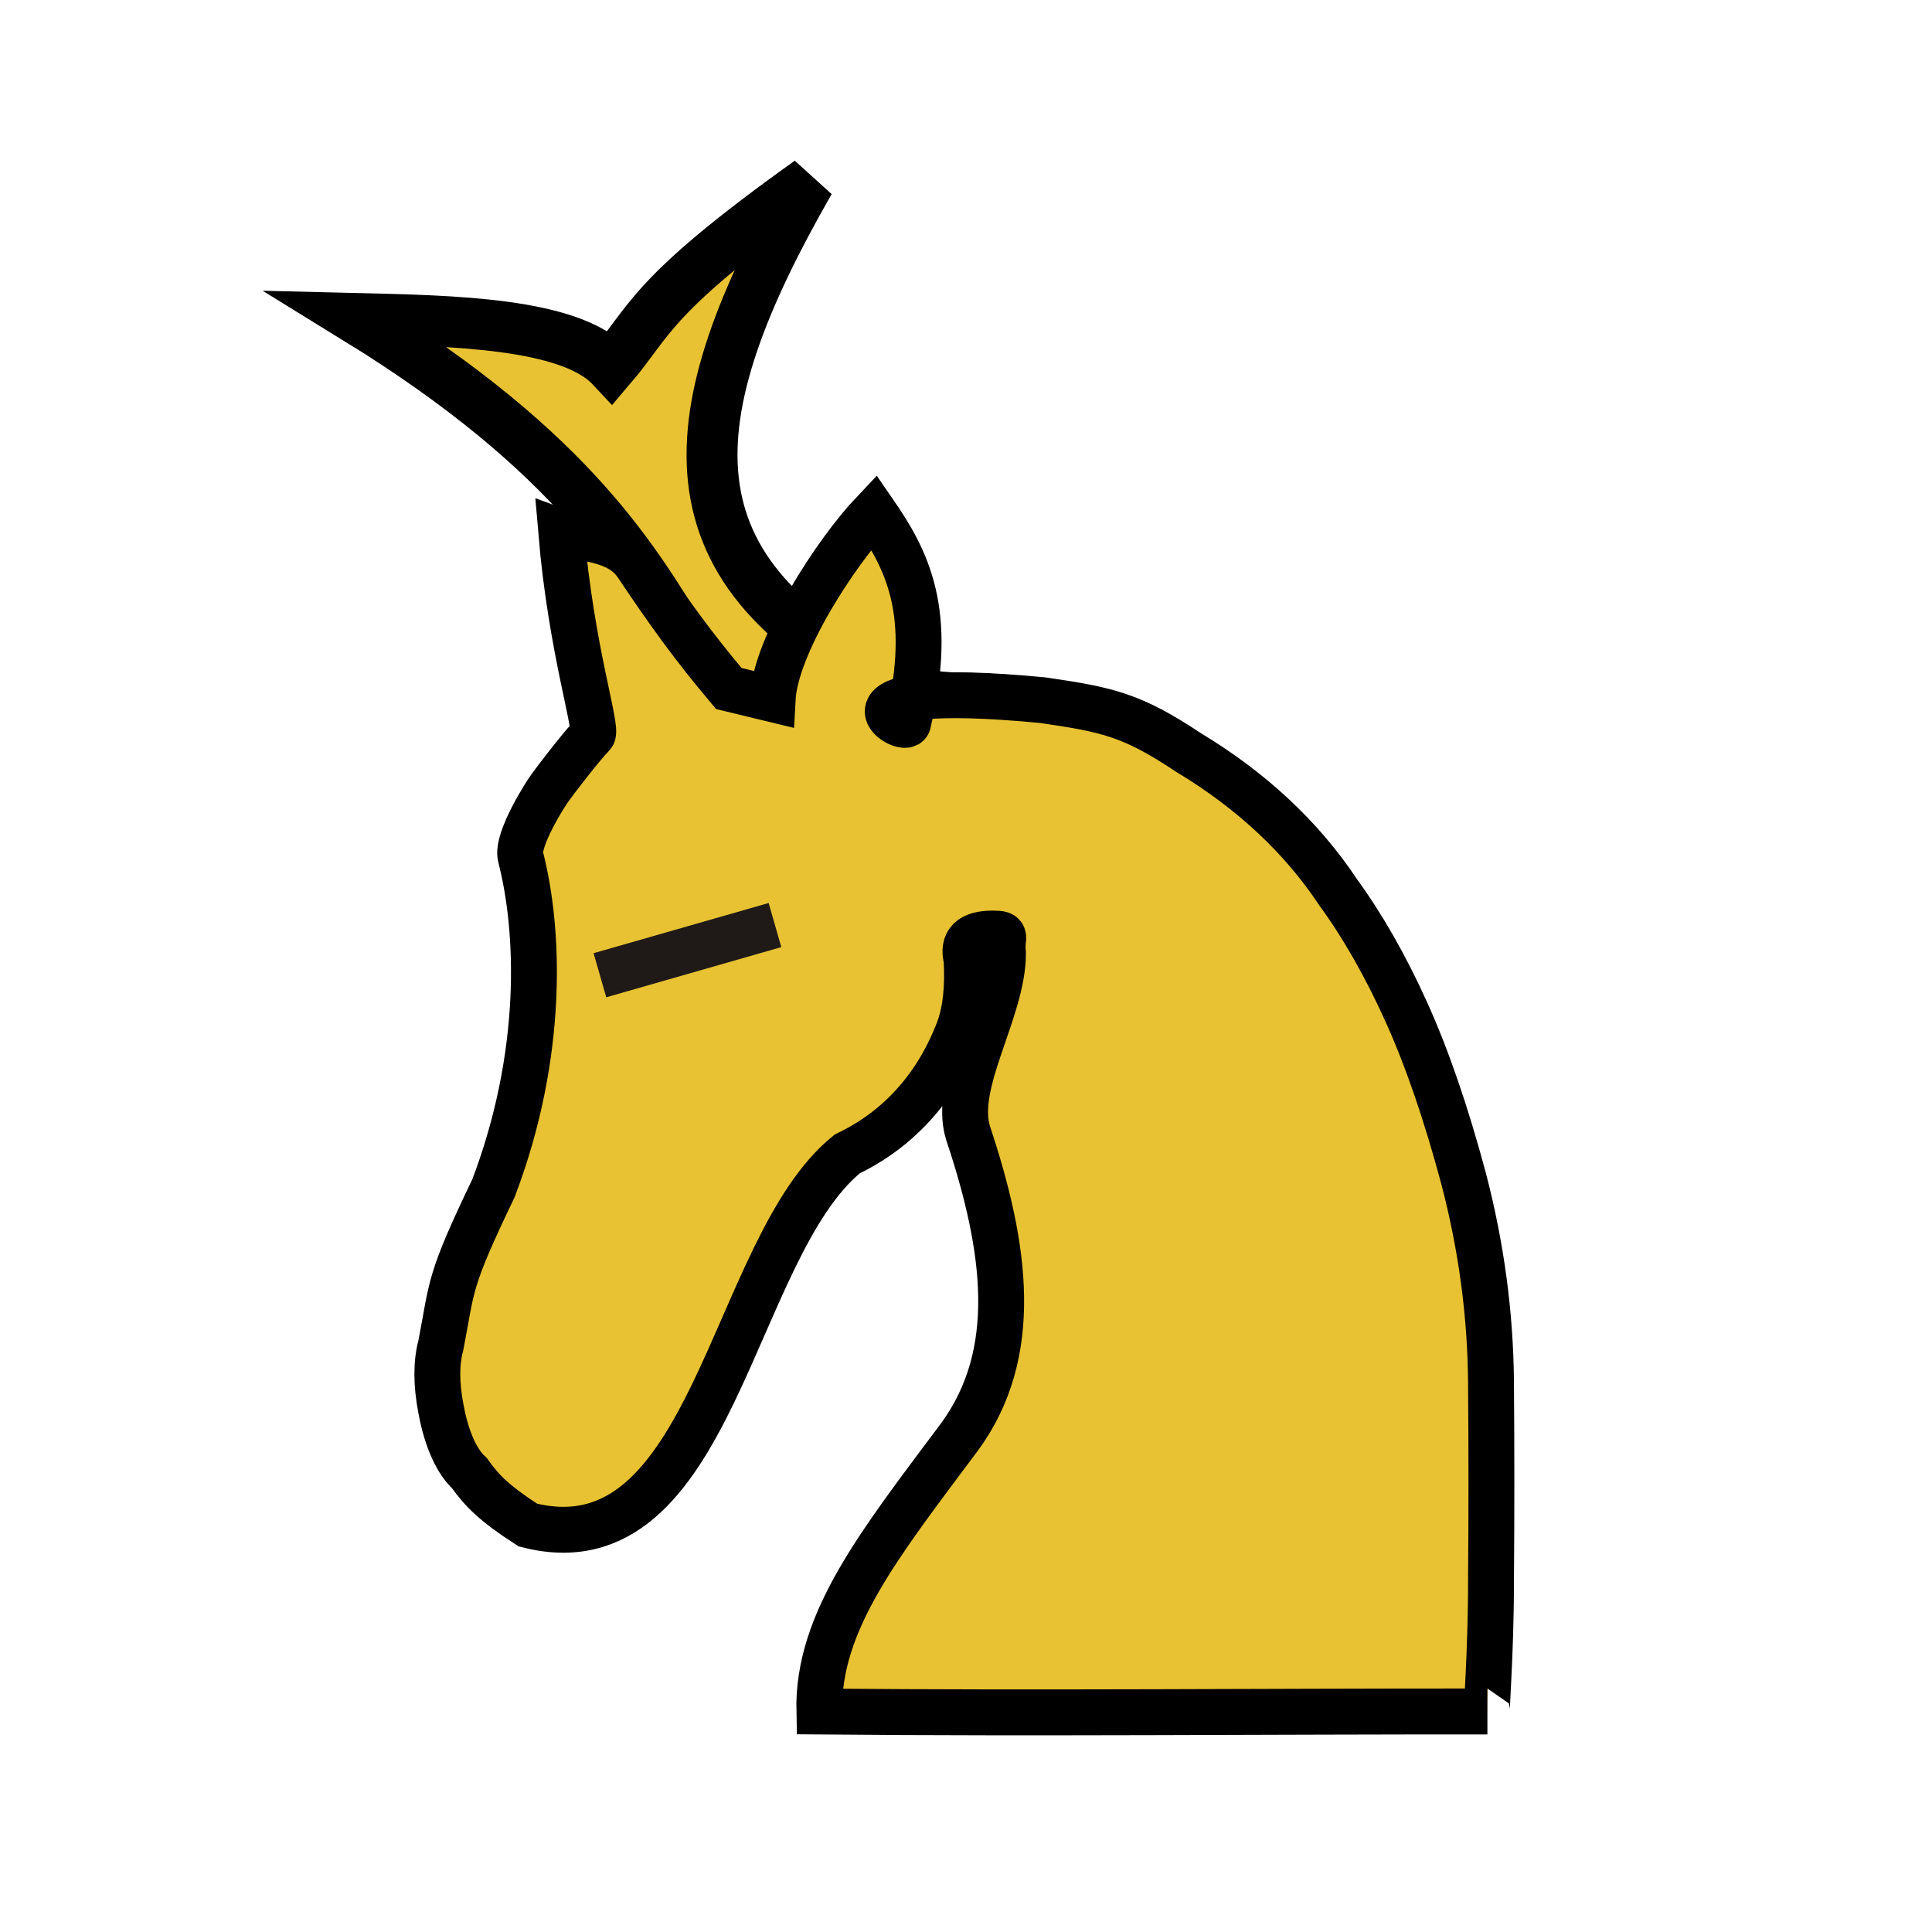
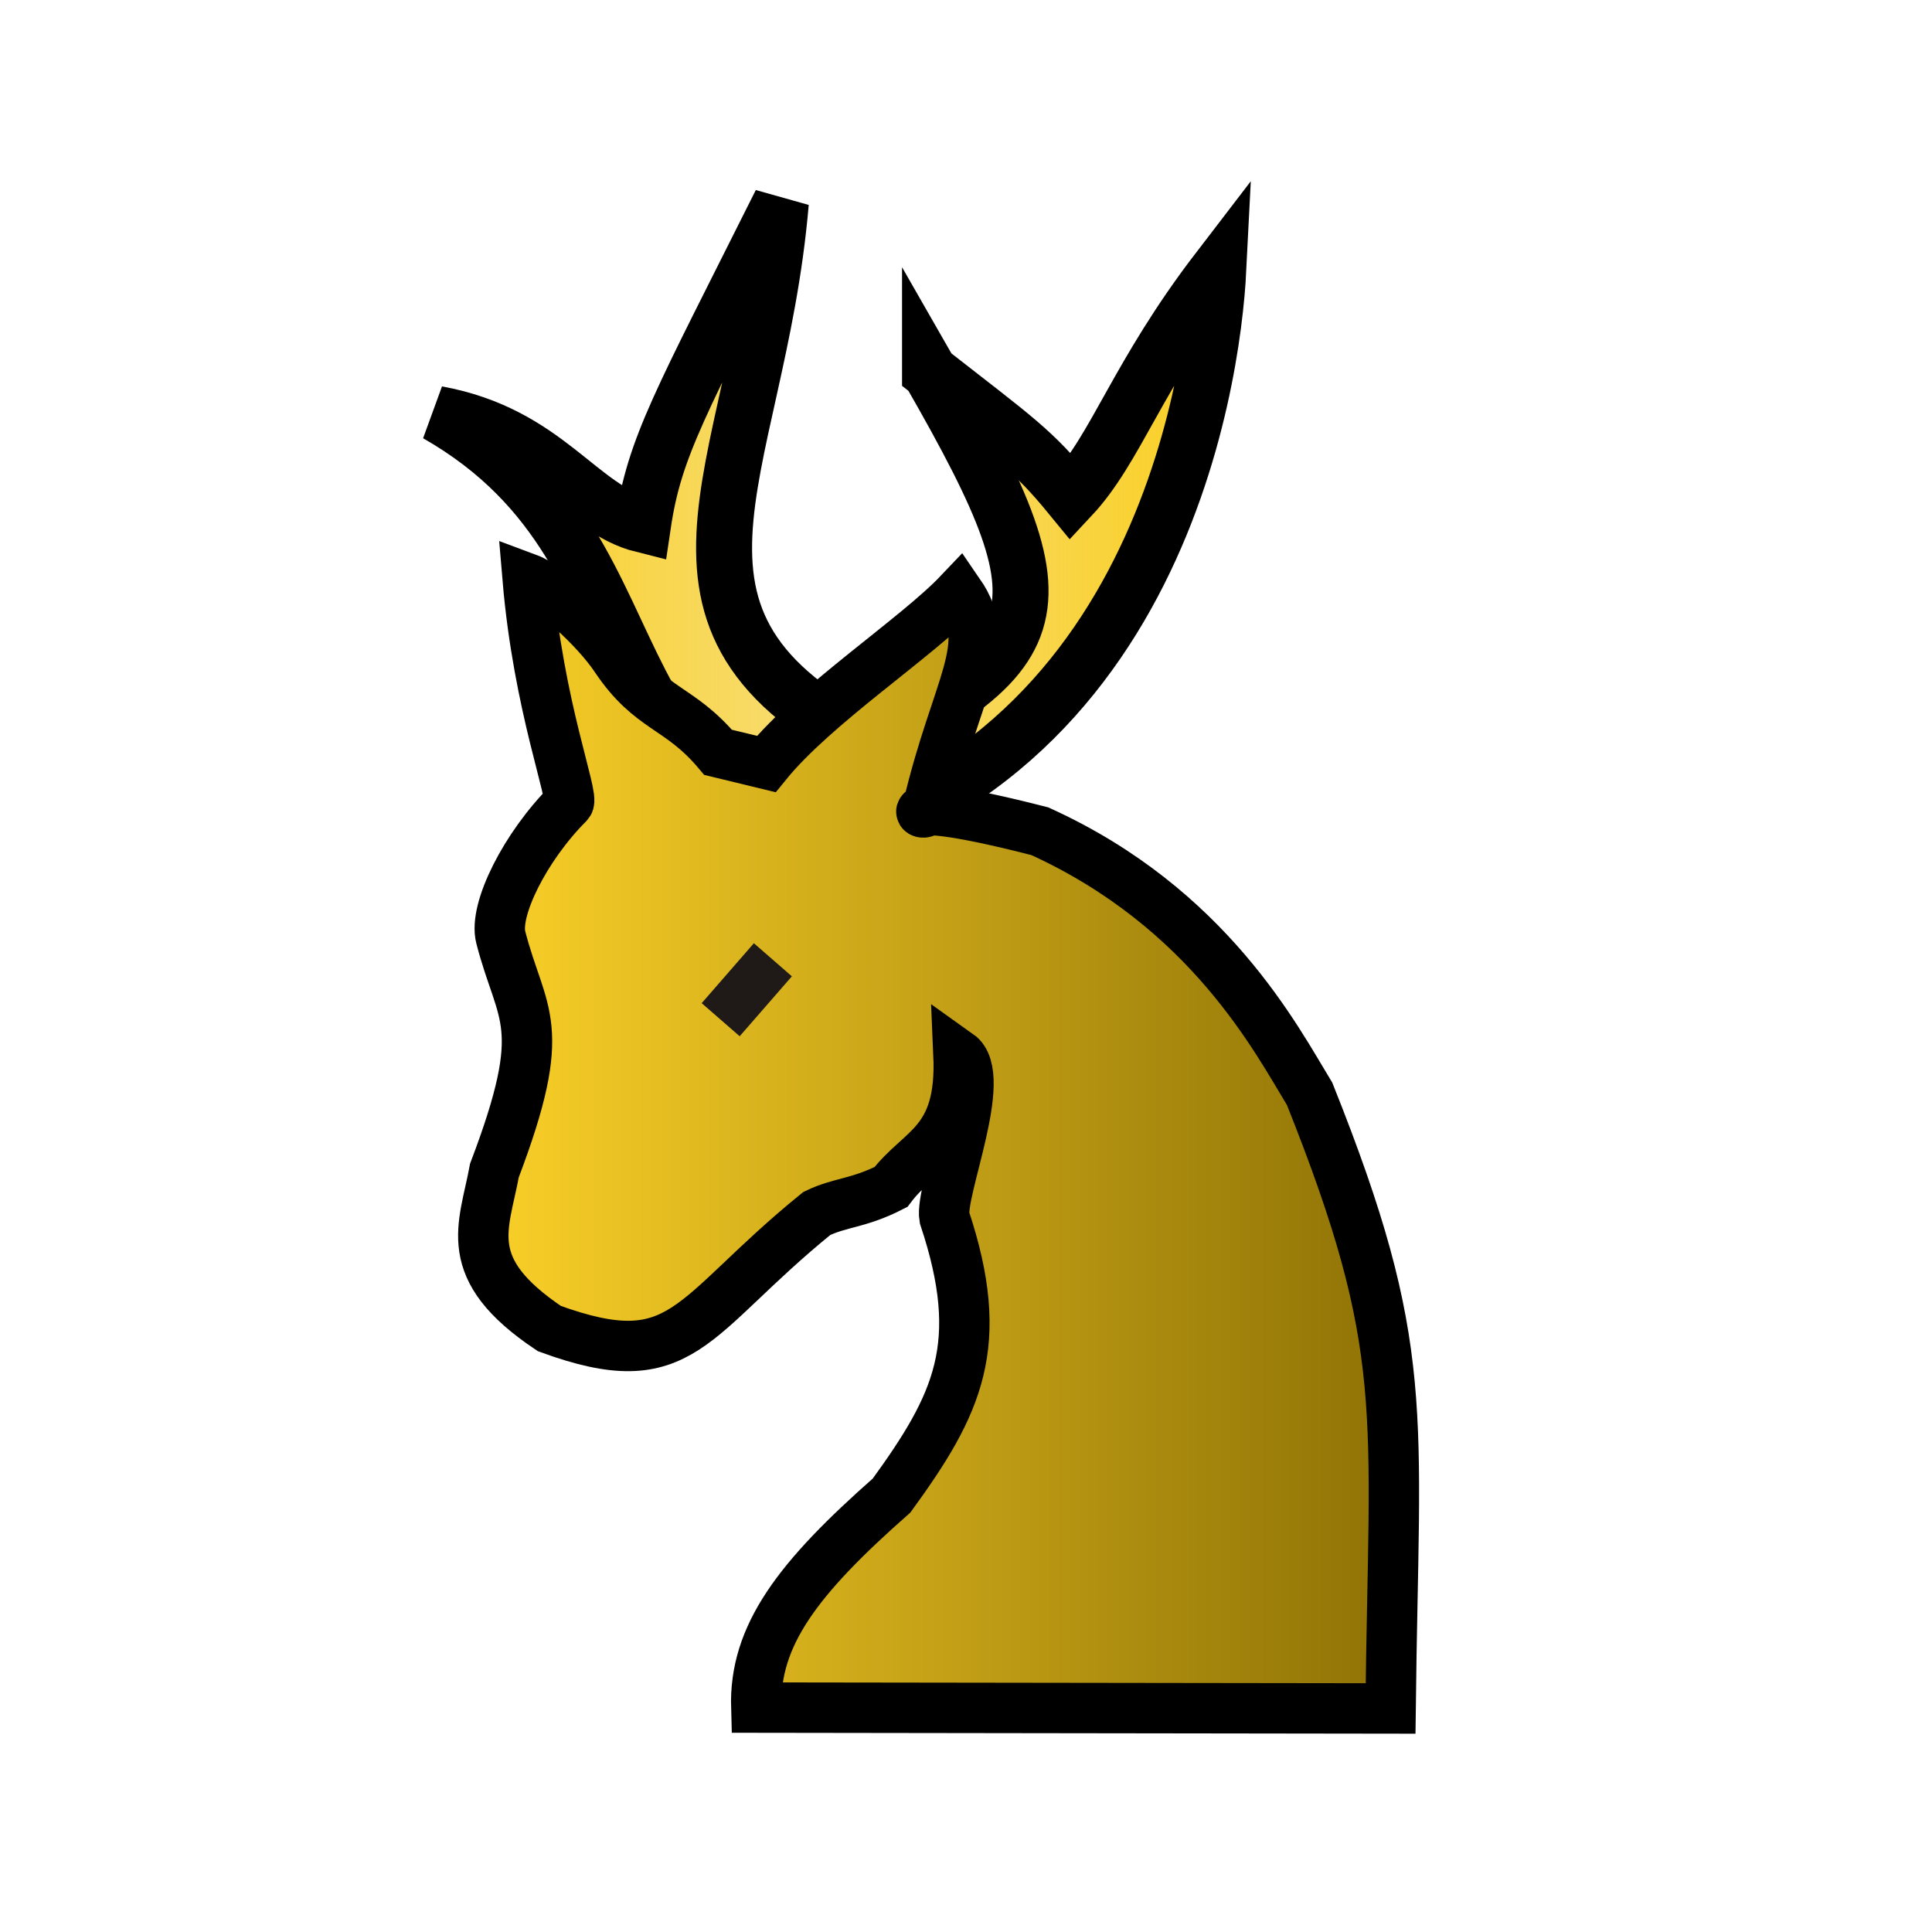
- <svg xmlns="http://www.w3.org/2000/svg" width="100mm" height="100mm" viewBox="0 0 100 100" version="1.1" id="svg1" xml:space="preserve">
-   <defs id="defs1" />
+ <svg xmlns="http://www.w3.org/2000/svg" xmlns:xlink="http://www.w3.org/1999/xlink" width="100mm" height="100mm" viewBox="0 0 100 100" version="1.1" id="svg1" xml:space="preserve">
+   <defs id="defs1">
+     <linearGradient id="linearGradient5">
+       <stop style="stop-color:#fad028;stop-opacity:1;" offset="0" id="stop4" />
+       <stop style="stop-color:#856a02;stop-opacity:1;" offset="1" id="stop5" />
+     </linearGradient>
+     <linearGradient id="linearGradient1">
+       <stop style="stop-color:#fad028;stop-opacity:1;" offset="0" id="stop1" />
+       <stop style="stop-color:#e8c232;stop-opacity:0;" offset="1" id="stop2" />
+     </linearGradient>
+     <linearGradient xlink:href="#linearGradient5" id="linearGradient2" x1="293.129" y1="123.729" x2="320.617" y2="123.729" gradientUnits="userSpaceOnUse" />
+     <linearGradient xlink:href="#linearGradient1" id="linearGradient3" x1="107.734" y1="130.236" x2="154.497" y2="130.236" gradientUnits="userSpaceOnUse" gradientTransform="matrix(1.098381,0,0,1.098381,-13.19631,-7.369178)" />
+     <linearGradient xlink:href="#linearGradient5" id="linearGradient6" gradientUnits="userSpaceOnUse" x1="293.129" y1="123.729" x2="320.617" y2="123.729" gradientTransform="translate(0.1099043,-1.450091)" />
+     <linearGradient xlink:href="#linearGradient5" id="linearGradient7" gradientUnits="userSpaceOnUse" x1="292.469" y1="137.967" x2="319.925" y2="137.967" />
+     <linearGradient xlink:href="#linearGradient1" id="linearGradient8" gradientUnits="userSpaceOnUse" gradientTransform="matrix(-1.098381,0,0,1.098381,259.9685,-5.803083)" x1="107.734" y1="130.236" x2="154.497" y2="130.236" />
+   </defs>
  <g id="layer1" transform="translate(-80.07202,-72.83342)">
-     <path d="m 121.975,82.224 c -8.305,5.93 -8.197,7.17 -10.27,9.599 -2.139,-2.287 -8.245,-2.385 -13.193,-2.505 22.879,14.087 12.322,22.833 31.56,24.987 v -5.325 c -1.132,-0.033 -2.352,-0.117 -3.301,-0.426 C 114.041,102.551 115.035,94.318 121.975,82.224 Z" fill="#ffe680" stroke-width="8.056" id="use1" style="fill:#E8C232;fill-opacity:1;stroke:#000000;stroke-width:2.637;stroke-dasharray:none" />
-     <g id="g9" transform="matrix(1.701259,0,0,1.701259,-390.9552,-80.259)" style="fill:#E8C232;fill-opacity:1;stroke-width:1.396;stroke-dasharray:none">
-       <path fill="url(#0)" d="m 322.122,142.058 c -0.051,0 0.111,-1.652 0.111,-4 0.016,-1.937 0.016,-3.938 0,-6.009 -0.016,-2.072 -0.293,-4.135 -0.833,-6.2 -0.532,-1.985 -1.111,-3.675 -1.747,-5.08 -0.635,-1.405 -1.326,-2.612 -2.072,-3.636 -1.111,-1.674 -2.635,-3.096 -4.556,-4.254 -1.707,-1.135 -2.435,-1.298 -4.423,-1.588 -7.044,-0.671 -4.131,1.126 -4.101,0.68 0.796,-3.382 -0.04,-4.952 -1.042,-6.405 -1.175,1.238 -2.996,4.049 -3.083,5.692 l -1.334,-0.323 c -1.087,-1.293 -1.811,-2.295 -2.795,-3.766 -0.558,-0.834 -1.693,-0.763 -2.302,-0.988 0.301,3.561 1.12,5.984 0.952,6.165 -0.325,0.325 -1.183,1.45 -1.287,1.6 -0.111,0.143 -1.037,1.583 -0.901,2.113 0.575,2.231 0.726,5.997 -0.825,10.079 -1.386,2.883 -1.244,2.931 -1.602,4.783 -0.142,0.524 -0.142,1.167 0,1.913 0.135,0.754 0.411,1.555 0.872,1.976 0.381,0.539 0.776,0.932 1.776,1.576 5.649,1.447 6.16,-8.406 9.712,-11.287 0.659,-0.318 1.246,-0.722 1.754,-1.223 0.714,-0.698 1.262,-1.555 1.651,-2.58 0.206,-0.572 0.278,-1.278 0.23,-2.12 -0.135,-0.524 0.128,-0.786 0.794,-0.786 0.5,0 0.25,0.089 0.314,0.605 0,1.747 -1.531,3.949 -1.064,5.46 1.175,3.524 1.595,6.7 -0.247,9.234 -2.431,3.258 -4.339,5.63 -4.277,8.371 6.718,0.06 13.535,-0.006 20.326,-0.002 z" id="path1517-2" style="clip-rule:evenodd;fill:#E8C232;fill-opacity:1;fill-rule:evenodd;stroke:#000000;stroke-width:1.396;stroke-dasharray:none;stroke-opacity:1;image-rendering:optimizeQuality;shape-rendering:geometricPrecision" />
-       <path style="clip-rule:evenodd;fill:#E8C232;fill-opacity:1;fill-rule:evenodd;stroke:#1f1a17;stroke-width:1.396;stroke-linecap:butt;stroke-linejoin:miter;stroke-miterlimit:4;stroke-dasharray:none;stroke-opacity:1;image-rendering:optimizeQuality;shape-rendering:geometricPrecision" d="m 295.122,119.659 5.326,-1.527" id="path11999-4" />
+     <path d="m 120.488,83.318 c -5.228,10.453 -6.536,12.624 -7.136,16.678 -3.32,-0.829 -4.979,-4.703 -10.662,-5.737 13.255,7.573 5.852,21.556 26.982,23.922 l -4.798,-2.005 c -1.243,-0.036 2.214,-3.972 1.172,-4.312 -13.981,-6.593 -6.778,-14.194 -5.558,-28.546 z" fill="#ffe680" stroke-width="8.056" id="use1" style="fill:url(#linearGradient3);fill-opacity:1;stroke:#000000;stroke-width:2.897;stroke-dasharray:none" />
+     <path d="m 128.21,92.099 c 4.439,3.471 5.302,4.009 7.3,6.449 2.349,-2.512 3.388,-6.241 7.623,-11.763 -0.293,5.827 -3.282,27.392 -24.736,30.643 3.667,-0.64 -1.501,-1.134 2.329,-3.998 13.981,-6.593 15.108,-8.048 7.484,-21.332 z" fill="#ffe680" stroke-width="8.056" id="use1-9" style="fill:url(#linearGradient8);fill-opacity:1;stroke:#000000;stroke-width:2.897;stroke-dasharray:none" />
+     <g id="g9" transform="matrix(1.868631,0,0,1.868631,-441.5559,-95.52416)" style="fill:url(#linearGradient2);fill-opacity:1;stroke-width:1.396;stroke-dasharray:none">
+       <path id="path1517-2" style="clip-rule:evenodd;fill:url(#linearGradient7);fill-opacity:1;fill-rule:evenodd;stroke:#000000;stroke-width:1.396;stroke-dasharray:none;stroke-opacity:1;image-rendering:optimizeQuality;shape-rendering:geometricPrecision" d="m 317.668,137.42 c 0.096,-8.335 0.581,-9.954 -2.242,-17.023 -0.92,-1.508 -2.789,-5.145 -7.472,-7.275 -4.352,-1.119 -3.134,-0.208 -3.105,-0.654 0.796,-3.382 1.869,-4.49 0.867,-5.943 -1.175,1.238 -4.004,3.085 -5.341,4.734 l -1.334,-0.323 c -1.087,-1.293 -1.859,-1.151 -2.843,-2.622 -0.558,-0.834 -1.825,-1.967 -2.433,-2.193 0.301,3.561 1.3,6.045 1.132,6.226 -1.2,1.2 -2.074,2.947 -1.876,3.713 0.575,2.231 1.376,2.376 -0.176,6.458 -0.291,1.587 -0.969,2.711 1.522,4.379 3.73,1.363 3.856,-0.307 7.408,-3.188 0.659,-0.318 1.148,-0.271 2.053,-0.733 0.813,-1.08 1.98,-1.196 1.872,-3.669 0.841,0.597 -0.52,3.78 -0.39,4.514 1.175,3.524 0.377,5.167 -1.464,7.701 -2.6,2.29 -3.807,3.876 -3.748,5.874 z" />
+       <path style="clip-rule:evenodd;fill:url(#linearGradient6);fill-opacity:1;fill-rule:evenodd;stroke:#1f1a17;stroke-width:1.396;stroke-linecap:butt;stroke-linejoin:miter;stroke-miterlimit:4;stroke-dasharray:none;stroke-opacity:1;image-rendering:optimizeQuality;shape-rendering:geometricPrecision" d="m 299.112,118.342 1.446,-1.66" id="path11999-4" />
    </g>
  </g>
</svg>
